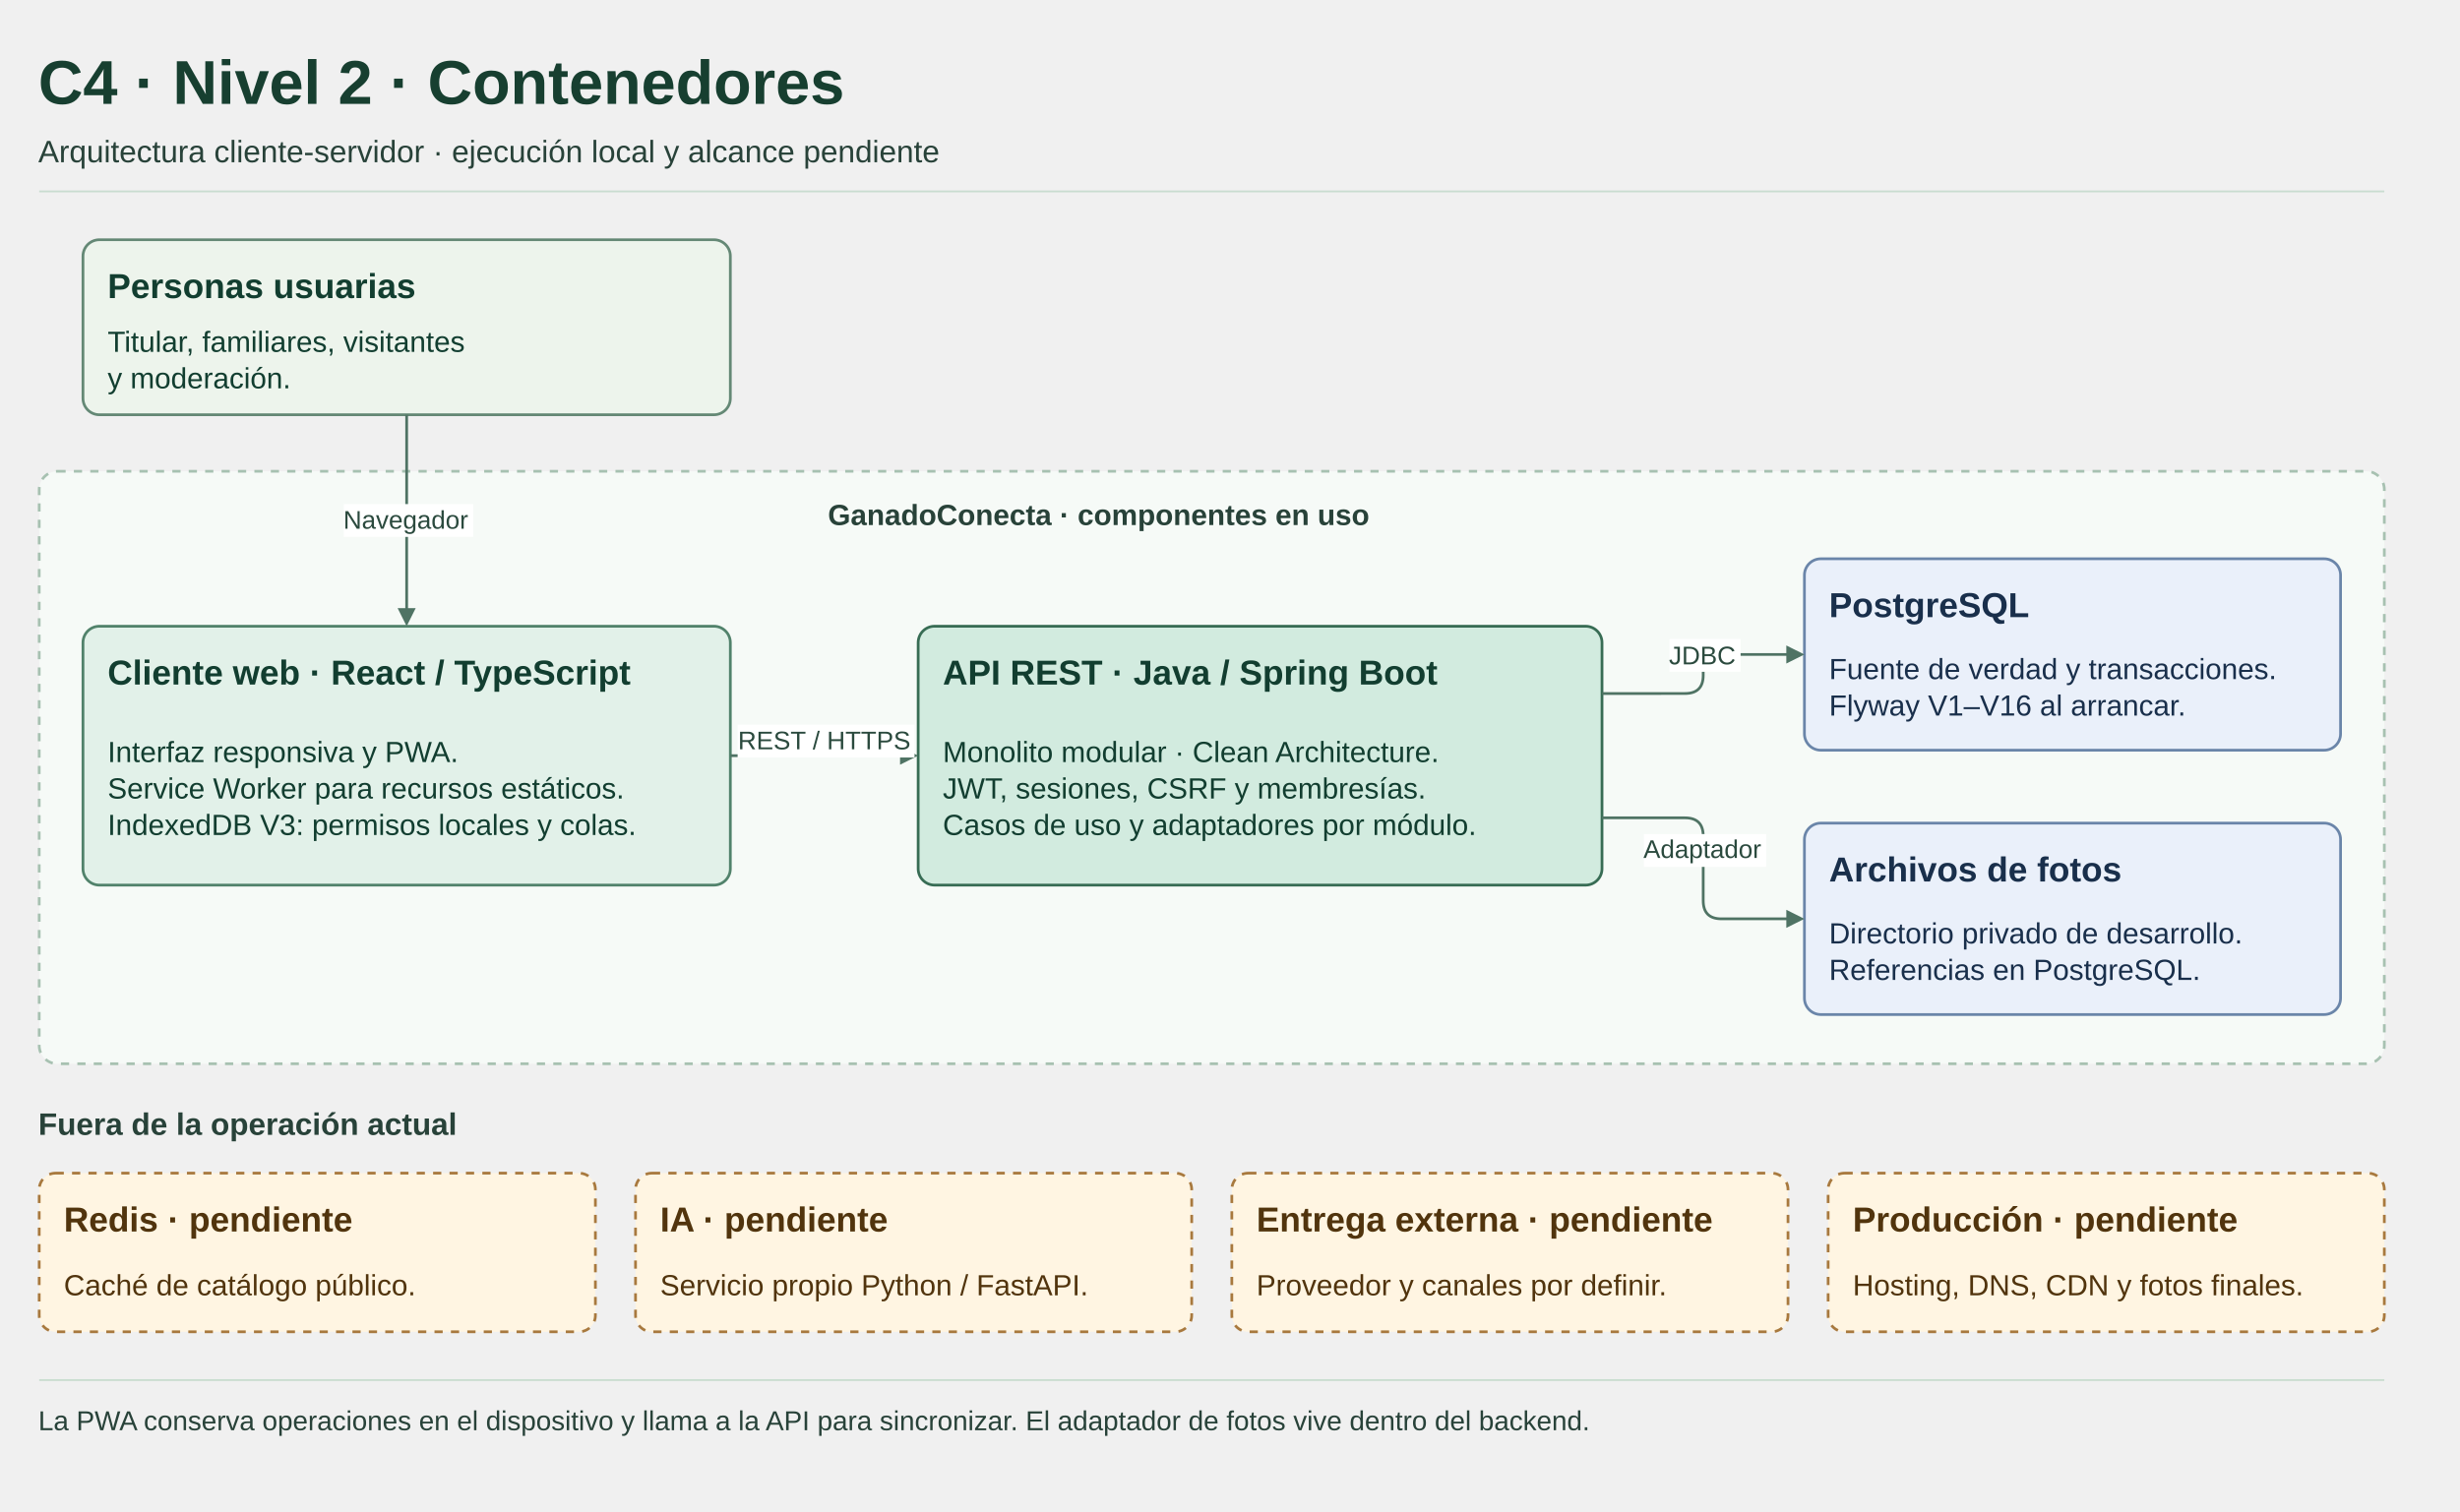
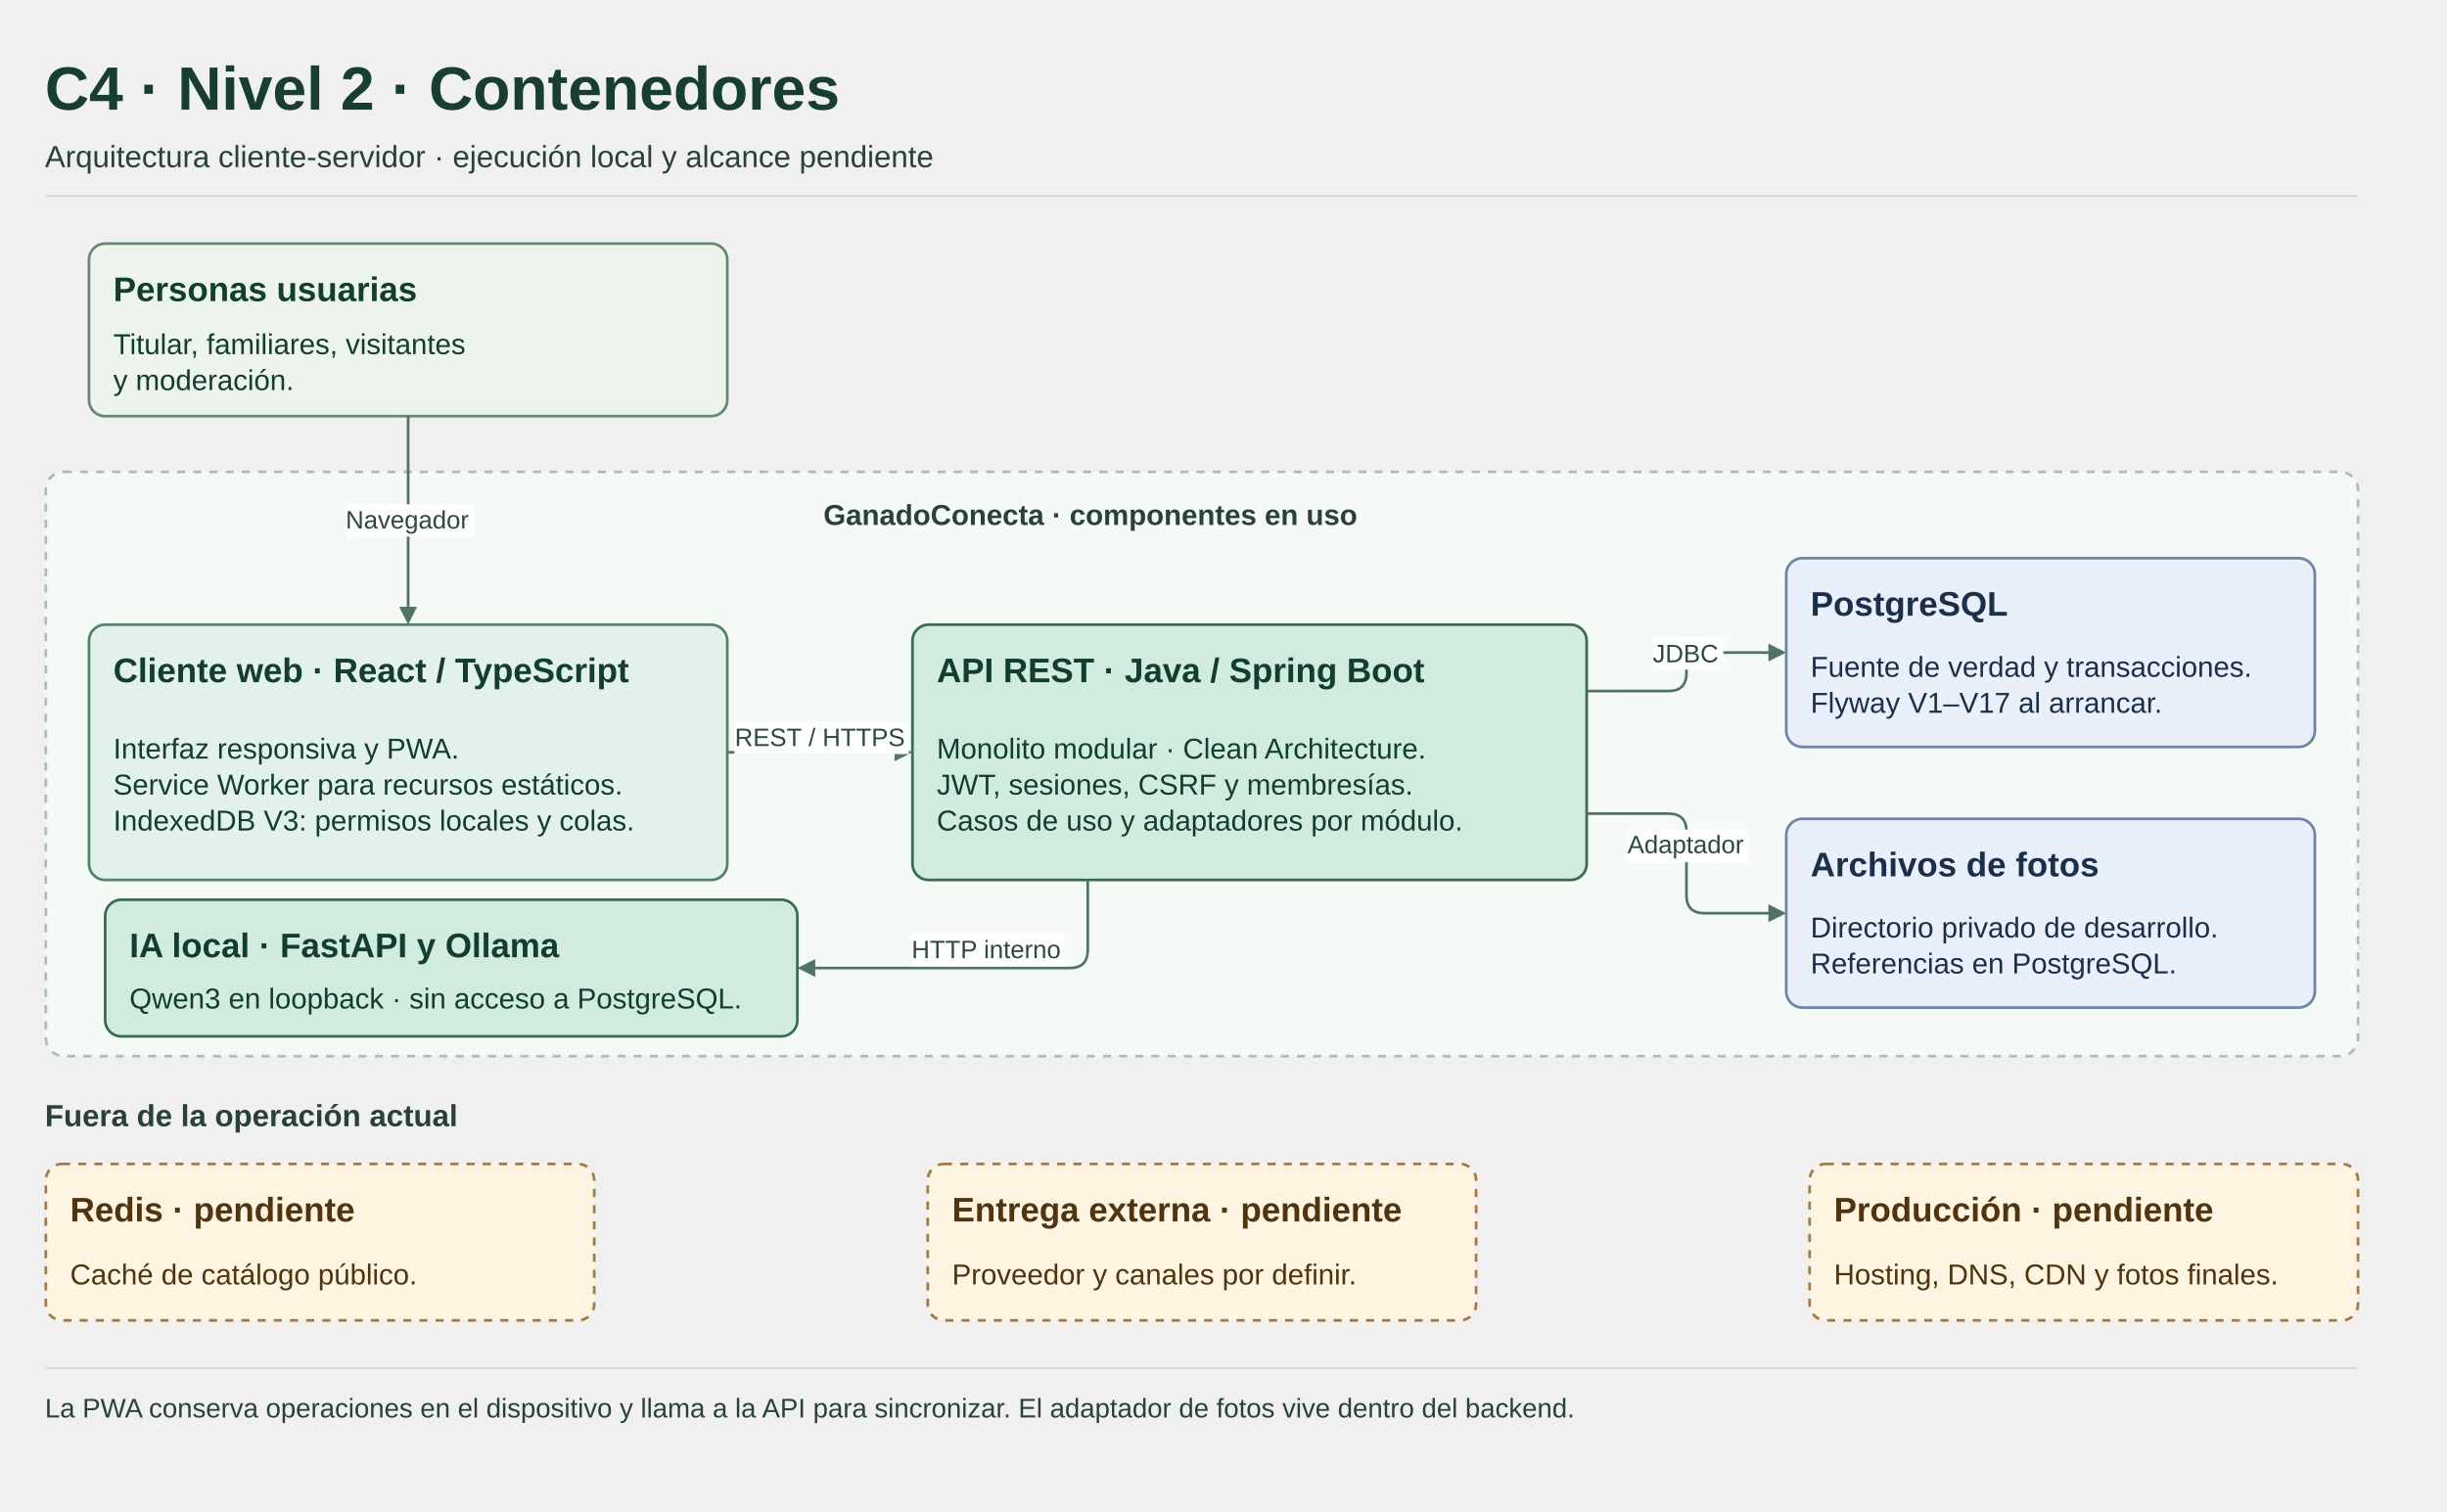
- <svg xmlns="http://www.w3.org/2000/svg" style="background: transparent; background-color: transparent; color-scheme: light;" version="1.1" width="1349px" height="829px" viewBox="-0.5 -0.5 1349 829">
+ <svg xmlns="http://www.w3.org/2000/svg" style="background: transparent; background-color: transparent; color-scheme: light dark;" version="1.1" width="1361px" height="841px" viewBox="-0.5 -0.5 1361 841">
  <defs />
  <g>
    <g data-cell-id="0">
      <g data-cell-id="1">
        <g data-cell-id="titulo">
          <g>
-             <rect x="21" y="19.5" width="1286" height="43" fill="none" stroke="none" pointer-events="all" />
+             <rect x="25" y="23.5" width="1286" height="43" fill="none" stroke="none" pointer-events="all" />
          </g>
          <g>
            <g fill="#173f30" font-family="&quot;Arial&quot;" font-weight="bold" font-size="34px" style="fill: light-dark(rgb(23, 63, 48), rgb(165, 199, 186));">
-               <text x="20.5" y="56.5">C4 · Nivel 2 · Contenedores</text>
+               <text x="24.5" y="60.5">C4 · Nivel 2 · Contenedores</text>
            </g>
          </g>
        </g>
        <g data-cell-id="subtitulo">
          <g>
-             <rect x="21" y="71" width="1286" height="21" fill="none" stroke="none" pointer-events="all" />
+             <rect x="25" y="75" width="1286" height="21" fill="none" stroke="none" pointer-events="all" />
          </g>
          <g>
            <g fill="#284239" font-family="&quot;Arial&quot;" font-size="17px" style="fill: light-dark(rgb(40, 66, 57), rgb(168, 191, 183));">
-               <text x="20.5" y="88.5">Arquitectura cliente-servidor · ejecución local y alcance pendiente</text>
+               <text x="24.5" y="92.5">Arquitectura cliente-servidor · ejecución local y alcance pendiente</text>
            </g>
          </g>
        </g>
        <g data-cell-id="encabezado">
          <g>
-             <rect x="21" y="104" width="1286" height="1" fill="#c9ddd0" stroke="none" pointer-events="all" style="fill: light-dark(rgb(201, 221, 208), rgb(39, 56, 45));" />
+             <rect x="25" y="108" width="1286" height="1" fill="#c9ddd0" stroke="none" pointer-events="all" style="fill: light-dark(rgb(201, 221, 208), rgb(39, 56, 45));" />
          </g>
        </g>
        <g data-cell-id="personas">
          <g>
-             <rect x="45" y="131" width="355" height="96" rx="9" ry="9" fill="#edf4ec" stroke="#648875" stroke-width="1.5" pointer-events="all" style="fill: light-dark(rgb(237, 244, 236), rgb(25, 31, 24)); stroke: light-dark(rgb(100, 136, 117), rgb(105, 136, 119));" />
+             <rect x="49" y="135" width="355" height="96" rx="9" ry="9" fill="#edf4ec" stroke="#648875" stroke-width="1.5" pointer-events="all" style="fill: light-dark(rgb(237, 244, 236), rgb(25, 31, 24)); stroke: light-dark(rgb(100, 136, 117), rgb(105, 136, 119));" />
          </g>
          <g data-cell-id="personas-titulo">
            <g>
-               <rect x="59" y="143" width="327" height="24" fill="none" stroke="none" pointer-events="all" />
+               <rect x="63" y="147" width="327" height="24" fill="none" stroke="none" pointer-events="all" />
            </g>
            <g>
              <g fill="#123e30" font-family="&quot;Arial&quot;" font-weight="bold" font-size="19px" style="fill: light-dark(rgb(18, 62, 48), rgb(164, 202, 190));">
-                 <text x="58.5" y="163">Personas usuarias</text>
+                 <text x="62.5" y="167">Personas usuarias</text>
              </g>
            </g>
          </g>
          <g data-cell-id="personas-detalle">
            <g>
-               <rect x="59" y="176" width="327" height="20" fill="none" stroke="none" pointer-events="all" />
-             </g>
-             <g>
-               <g fill="#123e30" font-family="&quot;Arial&quot;" font-size="16px" style="fill: light-dark(rgb(18, 62, 48), rgb(164, 202, 190));">
-                 <text x="58.5" y="192.5">Titular, familiares, visitantes</text>
+               <rect x="63" y="180" width="327" height="20" fill="none" stroke="none" pointer-events="all" />
+             </g>
+             <g>
+               <g fill="#123e30" font-family="&quot;Arial&quot;" font-size="16px" style="fill: light-dark(rgb(18, 62, 48), rgb(164, 202, 190));">
+                 <text x="62.5" y="196.5">Titular, familiares, visitantes</text>
              </g>
            </g>
          </g>
          <g data-cell-id="personas-detalle-l1">
            <g>
-               <rect x="59" y="196" width="327" height="20" fill="none" stroke="none" pointer-events="all" />
-             </g>
-             <g>
-               <g fill="#123e30" font-family="&quot;Arial&quot;" font-size="16px" style="fill: light-dark(rgb(18, 62, 48), rgb(164, 202, 190));">
-                 <text x="58.5" y="212.5">y moderación.</text>
+               <rect x="63" y="200" width="327" height="20" fill="none" stroke="none" pointer-events="all" />
+             </g>
+             <g>
+               <g fill="#123e30" font-family="&quot;Arial&quot;" font-size="16px" style="fill: light-dark(rgb(18, 62, 48), rgb(164, 202, 190));">
+                 <text x="62.5" y="216.5">y moderación.</text>
              </g>
            </g>
          </g>
        </g>
        <g data-cell-id="limite">
          <g>
-             <rect x="21" y="258" width="1286" height="325" rx="10" ry="10" fill="#f6faf7" stroke="#a7c1b1" stroke-width="1.5" stroke-dasharray="4.5 4.5" pointer-events="all" style="fill: light-dark(rgb(246, 250, 247), rgb(20, 24, 21)); stroke: light-dark(rgb(167, 193, 177), rgb(60, 83, 69));" />
+             <rect x="25" y="262" width="1286" height="325" rx="10" ry="10" fill="#f6faf7" stroke="#a7c1b1" stroke-width="1.5" stroke-dasharray="4.5 4.5" pointer-events="all" style="fill: light-dark(rgb(246, 250, 247), rgb(20, 24, 21)); stroke: light-dark(rgb(167, 193, 177), rgb(60, 83, 69));" />
          </g>
        </g>
        <g data-cell-id="limite-titulo">
          <g>
-             <rect x="454" y="271" width="835" height="20" fill="none" stroke="none" pointer-events="all" />
+             <rect x="458" y="275" width="835" height="20" fill="none" stroke="none" pointer-events="all" />
          </g>
          <g>
            <g fill="#284239" font-family="&quot;Arial&quot;" font-weight="bold" font-size="16px" style="fill: light-dark(rgb(40, 66, 57), rgb(168, 191, 183));">
-               <text x="453.5" y="287.5">GanadoConecta · componentes en uso</text>
+               <text x="457.5" y="291.5">GanadoConecta · componentes en uso</text>
            </g>
          </g>
        </g>
        <g data-cell-id="pwa">
          <g>
-             <rect x="45" y="343" width="355" height="142" rx="9" ry="9" fill="#e2f1e9" stroke="#51826b" stroke-width="1.5" pointer-events="all" style="fill: light-dark(rgb(226, 241, 233), rgb(24, 37, 30)); stroke: light-dark(rgb(81, 130, 107), rgb(104, 146, 126));" />
+             <rect x="49" y="347" width="355" height="142" rx="9" ry="9" fill="#e2f1e9" stroke="#51826b" stroke-width="1.5" pointer-events="all" style="fill: light-dark(rgb(226, 241, 233), rgb(24, 37, 30)); stroke: light-dark(rgb(81, 130, 107), rgb(104, 146, 126));" />
          </g>
          <g data-cell-id="pwa-titulo">
            <g>
-               <rect x="59" y="355" width="327" height="24" fill="none" stroke="none" pointer-events="all" />
+               <rect x="63" y="359" width="327" height="24" fill="none" stroke="none" pointer-events="all" />
            </g>
            <g>
              <g fill="#123e30" font-family="&quot;Arial&quot;" font-weight="bold" font-size="19px" style="fill: light-dark(rgb(18, 62, 48), rgb(164, 202, 190));">
-                 <text x="58.5" y="375">Cliente web · React / TypeScript</text>
+                 <text x="62.5" y="379">Cliente web · React / TypeScript</text>
              </g>
            </g>
          </g>
          <g data-cell-id="pwa-detalle">
            <g>
-               <rect x="59" y="401" width="327" height="20" fill="none" stroke="none" pointer-events="all" />
-             </g>
-             <g>
-               <g fill="#123e30" font-family="&quot;Arial&quot;" font-size="16px" style="fill: light-dark(rgb(18, 62, 48), rgb(164, 202, 190));">
-                 <text x="58.5" y="417.5">Interfaz responsiva y PWA.</text>
+               <rect x="63" y="405" width="327" height="20" fill="none" stroke="none" pointer-events="all" />
+             </g>
+             <g>
+               <g fill="#123e30" font-family="&quot;Arial&quot;" font-size="16px" style="fill: light-dark(rgb(18, 62, 48), rgb(164, 202, 190));">
+                 <text x="62.5" y="421.5">Interfaz responsiva y PWA.</text>
              </g>
            </g>
          </g>
          <g data-cell-id="pwa-detalle-l1">
            <g>
-               <rect x="59" y="421" width="327" height="20" fill="none" stroke="none" pointer-events="all" />
-             </g>
-             <g>
-               <g fill="#123e30" font-family="&quot;Arial&quot;" font-size="16px" style="fill: light-dark(rgb(18, 62, 48), rgb(164, 202, 190));">
-                 <text x="58.5" y="437.5">Service Worker para recursos estáticos.</text>
+               <rect x="63" y="425" width="327" height="20" fill="none" stroke="none" pointer-events="all" />
+             </g>
+             <g>
+               <g fill="#123e30" font-family="&quot;Arial&quot;" font-size="16px" style="fill: light-dark(rgb(18, 62, 48), rgb(164, 202, 190));">
+                 <text x="62.5" y="441.5">Service Worker para recursos estáticos.</text>
              </g>
            </g>
          </g>
          <g data-cell-id="pwa-detalle-l2">
            <g>
-               <rect x="59" y="441" width="327" height="20" fill="none" stroke="none" pointer-events="all" />
-             </g>
-             <g>
-               <g fill="#123e30" font-family="&quot;Arial&quot;" font-size="16px" style="fill: light-dark(rgb(18, 62, 48), rgb(164, 202, 190));">
-                 <text x="58.5" y="457.5">IndexedDB V3: permisos locales y colas.</text>
+               <rect x="63" y="445" width="327" height="20" fill="none" stroke="none" pointer-events="all" />
+             </g>
+             <g>
+               <g fill="#123e30" font-family="&quot;Arial&quot;" font-size="16px" style="fill: light-dark(rgb(18, 62, 48), rgb(164, 202, 190));">
+                 <text x="62.5" y="461.5">IndexedDB V3: permisos locales y colas.</text>
              </g>
            </g>
          </g>
        </g>
        <g data-cell-id="api">
          <g>
-             <rect x="503" y="343" width="375" height="142" rx="9" ry="9" fill="#d2ebdf" stroke="#376c54" stroke-width="1.5" pointer-events="all" style="fill: light-dark(rgb(210, 235, 223), rgb(24, 46, 36)); stroke: light-dark(rgb(55, 108, 84), rgb(121, 167, 146));" />
+             <rect x="507" y="347" width="375" height="142" rx="9" ry="9" fill="#d2ebdf" stroke="#376c54" stroke-width="1.5" pointer-events="all" style="fill: light-dark(rgb(210, 235, 223), rgb(24, 46, 36)); stroke: light-dark(rgb(55, 108, 84), rgb(121, 167, 146));" />
          </g>
          <g data-cell-id="api-titulo">
            <g>
-               <rect x="517" y="355" width="347" height="24" fill="none" stroke="none" pointer-events="all" />
+               <rect x="521" y="359" width="347" height="24" fill="none" stroke="none" pointer-events="all" />
            </g>
            <g>
              <g fill="#123e30" font-family="&quot;Arial&quot;" font-weight="bold" font-size="19px" style="fill: light-dark(rgb(18, 62, 48), rgb(164, 202, 190));">
-                 <text x="516.5" y="375">API REST · Java / Spring Boot</text>
+                 <text x="520.5" y="379">API REST · Java / Spring Boot</text>
              </g>
            </g>
          </g>
          <g data-cell-id="api-detalle">
            <g>
-               <rect x="517" y="401" width="347" height="20" fill="none" stroke="none" pointer-events="all" />
-             </g>
-             <g>
-               <g fill="#123e30" font-family="&quot;Arial&quot;" font-size="16px" style="fill: light-dark(rgb(18, 62, 48), rgb(164, 202, 190));">
-                 <text x="516.5" y="417.5">Monolito modular · Clean Architecture.</text>
+               <rect x="521" y="405" width="347" height="20" fill="none" stroke="none" pointer-events="all" />
+             </g>
+             <g>
+               <g fill="#123e30" font-family="&quot;Arial&quot;" font-size="16px" style="fill: light-dark(rgb(18, 62, 48), rgb(164, 202, 190));">
+                 <text x="520.5" y="421.5">Monolito modular · Clean Architecture.</text>
              </g>
            </g>
          </g>
          <g data-cell-id="api-detalle-l1">
            <g>
-               <rect x="517" y="421" width="347" height="20" fill="none" stroke="none" pointer-events="all" />
-             </g>
-             <g>
-               <g fill="#123e30" font-family="&quot;Arial&quot;" font-size="16px" style="fill: light-dark(rgb(18, 62, 48), rgb(164, 202, 190));">
-                 <text x="516.5" y="437.5">JWT, sesiones, CSRF y membresías.</text>
+               <rect x="521" y="425" width="347" height="20" fill="none" stroke="none" pointer-events="all" />
+             </g>
+             <g>
+               <g fill="#123e30" font-family="&quot;Arial&quot;" font-size="16px" style="fill: light-dark(rgb(18, 62, 48), rgb(164, 202, 190));">
+                 <text x="520.5" y="441.5">JWT, sesiones, CSRF y membresías.</text>
              </g>
            </g>
          </g>
          <g data-cell-id="api-detalle-l2">
            <g>
-               <rect x="517" y="441" width="347" height="20" fill="none" stroke="none" pointer-events="all" />
-             </g>
-             <g>
-               <g fill="#123e30" font-family="&quot;Arial&quot;" font-size="16px" style="fill: light-dark(rgb(18, 62, 48), rgb(164, 202, 190));">
-                 <text x="516.5" y="457.5">Casos de uso y adaptadores por módulo.</text>
+               <rect x="521" y="445" width="347" height="20" fill="none" stroke="none" pointer-events="all" />
+             </g>
+             <g>
+               <g fill="#123e30" font-family="&quot;Arial&quot;" font-size="16px" style="fill: light-dark(rgb(18, 62, 48), rgb(164, 202, 190));">
+                 <text x="520.5" y="461.5">Casos de uso y adaptadores por módulo.</text>
              </g>
            </g>
          </g>
        </g>
        <g data-cell-id="pg">
          <g>
-             <rect x="989" y="306" width="294" height="105" rx="9" ry="9" fill="#eaf0fa" stroke="#6a85a9" stroke-width="1.5" pointer-events="all" style="fill: light-dark(rgb(234, 240, 250), rgb(27, 32, 41)); stroke: light-dark(rgb(106, 133, 169), rgb(105, 128, 159));" />
+             <rect x="993" y="310" width="294" height="105" rx="9" ry="9" fill="#eaf0fa" stroke="#6a85a9" stroke-width="1.5" pointer-events="all" style="fill: light-dark(rgb(234, 240, 250), rgb(27, 32, 41)); stroke: light-dark(rgb(106, 133, 169), rgb(105, 128, 159));" />
          </g>
          <g data-cell-id="pg-titulo">
            <g>
-               <rect x="1003" y="318" width="266" height="24" fill="none" stroke="none" pointer-events="all" />
+               <rect x="1007" y="322" width="266" height="24" fill="none" stroke="none" pointer-events="all" />
            </g>
            <g>
              <g fill="#192f4b" font-family="&quot;Arial&quot;" font-weight="bold" font-size="19px" style="fill: light-dark(rgb(25, 47, 75), rgb(183, 202, 226));">
-                 <text x="1002.5" y="338">PostgreSQL</text>
+                 <text x="1006.5" y="342">PostgreSQL</text>
              </g>
            </g>
          </g>
          <g data-cell-id="pg-detalle">
            <g>
-               <rect x="1003" y="355.5" width="266" height="20" fill="none" stroke="none" pointer-events="all" />
+               <rect x="1007" y="359.5" width="266" height="20" fill="none" stroke="none" pointer-events="all" />
            </g>
            <g>
              <g fill="#192f4b" font-family="&quot;Arial&quot;" font-size="16px" style="fill: light-dark(rgb(25, 47, 75), rgb(183, 202, 226));">
-                 <text x="1002.5" y="372">Fuente de verdad y transacciones.</text>
+                 <text x="1006.5" y="376">Fuente de verdad y transacciones.</text>
              </g>
            </g>
          </g>
          <g data-cell-id="pg-detalle-l1">
            <g>
-               <rect x="1003" y="375.5" width="266" height="20" fill="none" stroke="none" pointer-events="all" />
+               <rect x="1007" y="379.5" width="266" height="20" fill="none" stroke="none" pointer-events="all" />
            </g>
            <g>
              <g fill="#192f4b" font-family="&quot;Arial&quot;" font-size="16px" style="fill: light-dark(rgb(25, 47, 75), rgb(183, 202, 226));">
-                 <text x="1002.5" y="392">Flyway V1–V16 al arrancar.</text>
+                 <text x="1006.5" y="396">Flyway V1–V17 al arrancar.</text>
              </g>
            </g>
          </g>
        </g>
        <g data-cell-id="fotos">
          <g>
-             <rect x="989" y="451" width="294" height="105" rx="9" ry="9" fill="#eaf0fa" stroke="#6a85a9" stroke-width="1.5" pointer-events="all" style="fill: light-dark(rgb(234, 240, 250), rgb(27, 32, 41)); stroke: light-dark(rgb(106, 133, 169), rgb(105, 128, 159));" />
+             <rect x="993" y="455" width="294" height="105" rx="9" ry="9" fill="#eaf0fa" stroke="#6a85a9" stroke-width="1.5" pointer-events="all" style="fill: light-dark(rgb(234, 240, 250), rgb(27, 32, 41)); stroke: light-dark(rgb(106, 133, 169), rgb(105, 128, 159));" />
          </g>
          <g data-cell-id="fotos-titulo">
            <g>
-               <rect x="1003" y="463" width="266" height="24" fill="none" stroke="none" pointer-events="all" />
+               <rect x="1007" y="467" width="266" height="24" fill="none" stroke="none" pointer-events="all" />
            </g>
            <g>
              <g fill="#192f4b" font-family="&quot;Arial&quot;" font-weight="bold" font-size="19px" style="fill: light-dark(rgb(25, 47, 75), rgb(183, 202, 226));">
-                 <text x="1002.5" y="483">Archivos de fotos</text>
+                 <text x="1006.5" y="487">Archivos de fotos</text>
              </g>
            </g>
          </g>
          <g data-cell-id="fotos-detalle">
            <g>
-               <rect x="1003" y="500.5" width="266" height="20" fill="none" stroke="none" pointer-events="all" />
+               <rect x="1007" y="504.5" width="266" height="20" fill="none" stroke="none" pointer-events="all" />
            </g>
            <g>
              <g fill="#192f4b" font-family="&quot;Arial&quot;" font-size="16px" style="fill: light-dark(rgb(25, 47, 75), rgb(183, 202, 226));">
-                 <text x="1002.5" y="517">Directorio privado de desarrollo.</text>
+                 <text x="1006.5" y="521">Directorio privado de desarrollo.</text>
              </g>
            </g>
          </g>
          <g data-cell-id="fotos-detalle-l1">
            <g>
-               <rect x="1003" y="520.5" width="266" height="20" fill="none" stroke="none" pointer-events="all" />
+               <rect x="1007" y="524.5" width="266" height="20" fill="none" stroke="none" pointer-events="all" />
            </g>
            <g>
              <g fill="#192f4b" font-family="&quot;Arial&quot;" font-size="16px" style="fill: light-dark(rgb(25, 47, 75), rgb(183, 202, 226));">
-                 <text x="1002.5" y="537">Referencias en PostgreSQL.</text>
+                 <text x="1006.5" y="541">Referencias en PostgreSQL.</text>
              </g>
            </g>
          </g>
        </g>
        <g data-cell-id="personas-web">
          <g>
-             <path d="M 222.5 227 L 222.5 333.82" fill="none" stroke="#4f7364" stroke-width="1.5" stroke-miterlimit="10" pointer-events="stroke" style="stroke: light-dark(rgb(79, 115, 100), rgb(122, 153, 140));" />
-             <path d="M 222.5 341.32 L 218.75 333.82 L 226.25 333.82 Z" fill="#4f7364" stroke="#4f7364" stroke-width="1.5" stroke-miterlimit="10" pointer-events="all" style="fill: light-dark(rgb(79, 115, 100), rgb(122, 153, 140)); stroke: light-dark(rgb(79, 115, 100), rgb(122, 153, 140));" />
+             <path d="M 226.5 231 L 226.5 337.82" fill="none" stroke="#4f7364" stroke-width="1.5" stroke-miterlimit="10" pointer-events="stroke" style="stroke: light-dark(rgb(79, 115, 100), rgb(122, 153, 140));" />
+             <path d="M 226.5 345.32 L 222.75 337.82 L 230.25 337.82 Z" fill="#4f7364" stroke="#4f7364" stroke-width="1.5" stroke-miterlimit="10" pointer-events="all" style="fill: light-dark(rgb(79, 115, 100), rgb(122, 153, 140)); stroke: light-dark(rgb(79, 115, 100), rgb(122, 153, 140));" />
          </g>
          <g>
            <g fill="#2b4a3e" font-family="&quot;Arial&quot;" text-anchor="middle" font-size="14px" style="fill: light-dark(rgb(43, 74, 62), rgb(160, 186, 176));">
-               <rect fill="#ffffff" stroke="none" x="188" y="276" width="71" height="18" stroke-width="0" style="fill: light-dark(rgb(255, 255, 255), rgb(18, 18, 18));" />
-               <text x="222" y="289.5">Navegador</text>
+               <rect fill="#ffffff" stroke="none" x="192" y="280" width="71" height="18" stroke-width="0" style="fill: light-dark(rgb(255, 255, 255), rgb(18, 18, 18));" />
+               <text x="226" y="293.5">Navegador</text>
            </g>
          </g>
        </g>
        <g data-cell-id="web-api">
          <g>
-             <path d="M 400 414 L 493.82 414" fill="none" stroke="#4f7364" stroke-width="1.5" stroke-miterlimit="10" pointer-events="stroke" style="stroke: light-dark(rgb(79, 115, 100), rgb(122, 153, 140));" />
-             <path d="M 501.32 414 L 493.82 417.75 L 493.82 410.25 Z" fill="#4f7364" stroke="#4f7364" stroke-width="1.5" stroke-miterlimit="10" pointer-events="all" style="fill: light-dark(rgb(79, 115, 100), rgb(122, 153, 140)); stroke: light-dark(rgb(79, 115, 100), rgb(122, 153, 140));" />
+             <path d="M 404 418 L 497.82 418" fill="none" stroke="#4f7364" stroke-width="1.5" stroke-miterlimit="10" pointer-events="stroke" style="stroke: light-dark(rgb(79, 115, 100), rgb(122, 153, 140));" />
+             <path d="M 505.32 418 L 497.82 421.75 L 497.82 414.25 Z" fill="#4f7364" stroke="#4f7364" stroke-width="1.5" stroke-miterlimit="10" pointer-events="all" style="fill: light-dark(rgb(79, 115, 100), rgb(122, 153, 140)); stroke: light-dark(rgb(79, 115, 100), rgb(122, 153, 140));" />
          </g>
          <g>
            <g fill="#2b4a3e" font-family="&quot;Arial&quot;" text-anchor="middle" font-size="14px" style="fill: light-dark(rgb(43, 74, 62), rgb(160, 186, 176));">
-               <rect fill="#ffffff" stroke="none" x="404" y="397" width="97" height="18" stroke-width="0" style="fill: light-dark(rgb(255, 255, 255), rgb(18, 18, 18));" />
-               <text x="451.5" y="410.5">REST / HTTPS</text>
+               <rect fill="#ffffff" stroke="none" x="408" y="401" width="97" height="18" stroke-width="0" style="fill: light-dark(rgb(255, 255, 255), rgb(18, 18, 18));" />
+               <text x="455.5" y="414.5">REST / HTTPS</text>
            </g>
          </g>
        </g>
        <g data-cell-id="api-pg">
          <g>
-             <path d="M 878 379.92 L 923.5 379.9 Q 933.5 379.9 933.5 369.9 L 933.5 364.2 Q 933.5 358.5 943.5 358.5 L 979.82 358.5" fill="none" stroke="#4f7364" stroke-width="1.5" stroke-miterlimit="10" pointer-events="stroke" style="stroke: light-dark(rgb(79, 115, 100), rgb(122, 153, 140));" />
-             <path d="M 987.32 358.5 L 979.82 362.25 L 979.82 354.75 Z" fill="#4f7364" stroke="#4f7364" stroke-width="1.5" stroke-miterlimit="10" pointer-events="all" style="fill: light-dark(rgb(79, 115, 100), rgb(122, 153, 140)); stroke: light-dark(rgb(79, 115, 100), rgb(122, 153, 140));" />
+             <path d="M 882 383.92 L 927.5 383.9 Q 937.5 383.9 937.5 373.9 L 937.5 368.2 Q 937.5 362.5 947.5 362.5 L 983.82 362.5" fill="none" stroke="#4f7364" stroke-width="1.5" stroke-miterlimit="10" pointer-events="stroke" style="stroke: light-dark(rgb(79, 115, 100), rgb(122, 153, 140));" />
+             <path d="M 991.32 362.5 L 983.82 366.25 L 983.82 358.75 Z" fill="#4f7364" stroke="#4f7364" stroke-width="1.5" stroke-miterlimit="10" pointer-events="all" style="fill: light-dark(rgb(79, 115, 100), rgb(122, 153, 140)); stroke: light-dark(rgb(79, 115, 100), rgb(122, 153, 140));" />
          </g>
          <g>
            <g fill="#2b4a3e" font-family="&quot;Arial&quot;" text-anchor="middle" font-size="14px" style="fill: light-dark(rgb(43, 74, 62), rgb(160, 186, 176));">
-               <rect fill="#ffffff" stroke="none" x="915" y="350" width="39" height="18" stroke-width="0" style="fill: light-dark(rgb(255, 255, 255), rgb(18, 18, 18));" />
-               <text x="933" y="363.9">JDBC</text>
+               <rect fill="#ffffff" stroke="none" x="919" y="354" width="39" height="18" stroke-width="0" style="fill: light-dark(rgb(255, 255, 255), rgb(18, 18, 18));" />
+               <text x="937" y="367.9">JDBC</text>
            </g>
          </g>
        </g>
        <g data-cell-id="api-fotos">
          <g>
-             <path d="M 878 448.08 L 923.5 448.1 Q 933.5 448.1 933.5 458.1 L 933.5 493.5 Q 933.5 503.5 943.5 503.5 L 979.82 503.5" fill="none" stroke="#4f7364" stroke-width="1.5" stroke-miterlimit="10" pointer-events="stroke" style="stroke: light-dark(rgb(79, 115, 100), rgb(122, 153, 140));" />
-             <path d="M 987.32 503.5 L 979.82 507.25 L 979.82 499.75 Z" fill="#4f7364" stroke="#4f7364" stroke-width="1.5" stroke-miterlimit="10" pointer-events="all" style="fill: light-dark(rgb(79, 115, 100), rgb(122, 153, 140)); stroke: light-dark(rgb(79, 115, 100), rgb(122, 153, 140));" />
+             <path d="M 882 452.08 L 927.5 452.1 Q 937.5 452.1 937.5 462.1 L 937.5 497.5 Q 937.5 507.5 947.5 507.5 L 983.82 507.5" fill="none" stroke="#4f7364" stroke-width="1.5" stroke-miterlimit="10" pointer-events="stroke" style="stroke: light-dark(rgb(79, 115, 100), rgb(122, 153, 140));" />
+             <path d="M 991.32 507.5 L 983.82 511.25 L 983.82 503.75 Z" fill="#4f7364" stroke="#4f7364" stroke-width="1.5" stroke-miterlimit="10" pointer-events="all" style="fill: light-dark(rgb(79, 115, 100), rgb(122, 153, 140)); stroke: light-dark(rgb(79, 115, 100), rgb(122, 153, 140));" />
          </g>
          <g>
            <g fill="#2b4a3e" font-family="&quot;Arial&quot;" text-anchor="middle" font-size="14px" style="fill: light-dark(rgb(43, 74, 62), rgb(160, 186, 176));">
-               <rect fill="#ffffff" stroke="none" x="901" y="457" width="67" height="18" stroke-width="0" style="fill: light-dark(rgb(255, 255, 255), rgb(18, 18, 18));" />
-               <text x="933" y="470.1">Adaptador</text>
+               <rect fill="#ffffff" stroke="none" x="905" y="461" width="67" height="18" stroke-width="0" style="fill: light-dark(rgb(255, 255, 255), rgb(18, 18, 18));" />
+               <text x="937" y="474.1">Adaptador</text>
            </g>
          </g>
        </g>
        <g data-cell-id="por-incorporar">
          <g>
-             <rect x="21" y="604.5" width="1286" height="21" fill="none" stroke="none" pointer-events="all" />
+             <rect x="25" y="608.5" width="1286" height="21" fill="none" stroke="none" pointer-events="all" />
          </g>
          <g>
            <g fill="#284239" font-family="&quot;Arial&quot;" font-weight="bold" font-size="17px" style="fill: light-dark(rgb(40, 66, 57), rgb(168, 191, 183));">
-               <text x="20.5" y="622">Fuera de la operación actual</text>
+               <text x="24.5" y="626">Fuera de la operación actual</text>
            </g>
          </g>
        </g>
        <g data-cell-id="redis">
          <g>
-             <rect x="21" y="643" width="305" height="87" rx="9" ry="9" fill="#fff5e2" stroke="#a8793e" stroke-width="1.5" stroke-dasharray="4.5 4.5" pointer-events="all" style="fill: light-dark(rgb(255, 245, 226), rgb(33, 25, 8)); stroke: light-dark(rgb(168, 121, 62), rgb(163, 123, 72));" />
+             <rect x="25" y="647" width="305" height="87" rx="9" ry="9" fill="#fff5e2" stroke="#a8793e" stroke-width="1.5" stroke-dasharray="4.5 4.5" pointer-events="all" style="fill: light-dark(rgb(255, 245, 226), rgb(33, 25, 8)); stroke: light-dark(rgb(168, 121, 62), rgb(163, 123, 72));" />
          </g>
          <g data-cell-id="redis-titulo">
            <g>
-               <rect x="35" y="655" width="277" height="24" fill="none" stroke="none" pointer-events="all" />
+               <rect x="39" y="659" width="277" height="24" fill="none" stroke="none" pointer-events="all" />
            </g>
            <g>
              <g fill="#51340d" font-family="&quot;Arial&quot;" font-weight="bold" font-size="19px" style="fill: light-dark(rgb(81, 52, 13), rgb(211, 186, 152));">
-                 <text x="34.5" y="675">Redis · pendiente</text>
+                 <text x="38.5" y="679">Redis · pendiente</text>
              </g>
            </g>
          </g>
          <g data-cell-id="redis-detalle">
            <g>
-               <rect x="35" y="693.5" width="277" height="20" fill="none" stroke="none" pointer-events="all" />
+               <rect x="39" y="697.5" width="277" height="20" fill="none" stroke="none" pointer-events="all" />
            </g>
            <g>
              <g fill="#51340d" font-family="&quot;Arial&quot;" font-size="16px" style="fill: light-dark(rgb(81, 52, 13), rgb(211, 186, 152));">
-                 <text x="34.5" y="710">Caché de catálogo público.</text>
+                 <text x="38.5" y="714">Caché de catálogo público.</text>
              </g>
            </g>
          </g>
        </g>
        <g data-cell-id="ia">
          <g>
-             <rect x="348" y="643" width="305" height="87" rx="9" ry="9" fill="#fff5e2" stroke="#a8793e" stroke-width="1.5" stroke-dasharray="4.5 4.5" pointer-events="all" style="fill: light-dark(rgb(255, 245, 226), rgb(33, 25, 8)); stroke: light-dark(rgb(168, 121, 62), rgb(163, 123, 72));" />
+             <rect x="58" y="500" width="385" height="76" rx="9" ry="9" fill="#d2ebdf" stroke="#376c54" stroke-width="1.5" pointer-events="all" style="fill: light-dark(rgb(210, 235, 223), rgb(24, 46, 36)); stroke: light-dark(rgb(55, 108, 84), rgb(121, 167, 146));" />
          </g>
          <g data-cell-id="ia-titulo">
            <g>
-               <rect x="362" y="655" width="277" height="24" fill="none" stroke="none" pointer-events="all" />
+               <rect x="72" y="512" width="355" height="24" fill="none" stroke="none" pointer-events="all" />
+             </g>
+             <g>
+               <g fill="#123e30" font-family="&quot;Arial&quot;" font-weight="bold" font-size="19px" style="fill: light-dark(rgb(18, 62, 48), rgb(164, 202, 190));">
+                 <text x="71.5" y="532">IA local · FastAPI y Ollama</text>
+               </g>
+             </g>
+           </g>
+           <g data-cell-id="ia-detalle">
+             <g>
+               <rect x="72" y="544" width="355" height="20" fill="none" stroke="none" pointer-events="all" />
+             </g>
+             <g>
+               <g fill="#123e30" font-family="&quot;Arial&quot;" font-size="16px" style="fill: light-dark(rgb(18, 62, 48), rgb(164, 202, 190));">
+                 <text x="71.5" y="560.5">Qwen3 en loopback · sin acceso a PostgreSQL.</text>
+               </g>
+             </g>
+           </g>
+         </g>
+         <g data-cell-id="api-ia">
+           <g>
+             <path d="M 604.5 489 L 604.5 528 Q 604.5 538 594.5 538 L 452.18 538" fill="none" stroke="#4f7364" stroke-width="1.5" stroke-miterlimit="10" pointer-events="stroke" style="stroke: light-dark(rgb(79, 115, 100), rgb(122, 153, 140));" />
+             <path d="M 444.68 538 L 452.18 534.25 L 452.18 541.75 Z" fill="#4f7364" stroke="#4f7364" stroke-width="1.5" stroke-miterlimit="10" pointer-events="all" style="fill: light-dark(rgb(79, 115, 100), rgb(122, 153, 140)); stroke: light-dark(rgb(79, 115, 100), rgb(122, 153, 140));" />
+           </g>
+           <g>
+             <g fill="#2b4a3e" font-family="&quot;Arial&quot;" text-anchor="middle" font-size="14px" style="fill: light-dark(rgb(43, 74, 62), rgb(160, 186, 176));">
+               <rect fill="#ffffff" stroke="none" x="507" y="519" width="85" height="18" stroke-width="0" style="fill: light-dark(rgb(255, 255, 255), rgb(18, 18, 18));" />
+               <text x="548" y="532.5">HTTP interno</text>
+             </g>
+           </g>
+         </g>
+         <g data-cell-id="notificaciones">
+           <g>
+             <rect x="515.5" y="647" width="305" height="87" rx="9" ry="9" fill="#fff5e2" stroke="#a8793e" stroke-width="1.5" stroke-dasharray="4.5 4.5" pointer-events="all" style="fill: light-dark(rgb(255, 245, 226), rgb(33, 25, 8)); stroke: light-dark(rgb(168, 121, 62), rgb(163, 123, 72));" />
+           </g>
+           <g data-cell-id="notificaciones-titulo">
+             <g>
+               <rect x="529.5" y="659" width="277" height="24" fill="none" stroke="none" pointer-events="all" />
            </g>
            <g>
              <g fill="#51340d" font-family="&quot;Arial&quot;" font-weight="bold" font-size="19px" style="fill: light-dark(rgb(81, 52, 13), rgb(211, 186, 152));">
-                 <text x="361.5" y="675">IA · pendiente</text>
-               </g>
-             </g>
-           </g>
-           <g data-cell-id="ia-detalle">
-             <g>
-               <rect x="362" y="693.5" width="277" height="20" fill="none" stroke="none" pointer-events="all" />
+                 <text x="529" y="679">Entrega externa · pendiente</text>
+               </g>
+             </g>
+           </g>
+           <g data-cell-id="notificaciones-detalle">
+             <g>
+               <rect x="529.5" y="697.5" width="277" height="20" fill="none" stroke="none" pointer-events="all" />
            </g>
            <g>
              <g fill="#51340d" font-family="&quot;Arial&quot;" font-size="16px" style="fill: light-dark(rgb(81, 52, 13), rgb(211, 186, 152));">
-                 <text x="361.5" y="710">Servicio propio Python / FastAPI.</text>
-               </g>
-             </g>
-           </g>
-         </g>
-         <g data-cell-id="notificaciones">
-           <g>
-             <rect x="675" y="643" width="305" height="87" rx="9" ry="9" fill="#fff5e2" stroke="#a8793e" stroke-width="1.5" stroke-dasharray="4.5 4.5" pointer-events="all" style="fill: light-dark(rgb(255, 245, 226), rgb(33, 25, 8)); stroke: light-dark(rgb(168, 121, 62), rgb(163, 123, 72));" />
-           </g>
-           <g data-cell-id="notificaciones-titulo">
-             <g>
-               <rect x="689" y="655" width="277" height="24" fill="none" stroke="none" pointer-events="all" />
+                 <text x="529" y="714">Proveedor y canales por definir.</text>
+               </g>
+             </g>
+           </g>
+         </g>
+         <g data-cell-id="infra">
+           <g>
+             <rect x="1006" y="647" width="305" height="87" rx="9" ry="9" fill="#fff5e2" stroke="#a8793e" stroke-width="1.5" stroke-dasharray="4.5 4.5" pointer-events="all" style="fill: light-dark(rgb(255, 245, 226), rgb(33, 25, 8)); stroke: light-dark(rgb(168, 121, 62), rgb(163, 123, 72));" />
+           </g>
+           <g data-cell-id="infra-titulo">
+             <g>
+               <rect x="1020" y="659" width="277" height="24" fill="none" stroke="none" pointer-events="all" />
            </g>
            <g>
              <g fill="#51340d" font-family="&quot;Arial&quot;" font-weight="bold" font-size="19px" style="fill: light-dark(rgb(81, 52, 13), rgb(211, 186, 152));">
-                 <text x="688.5" y="675">Entrega externa · pendiente</text>
-               </g>
-             </g>
-           </g>
-           <g data-cell-id="notificaciones-detalle">
-             <g>
-               <rect x="689" y="693.5" width="277" height="20" fill="none" stroke="none" pointer-events="all" />
+                 <text x="1019.5" y="679">Producción · pendiente</text>
+               </g>
+             </g>
+           </g>
+           <g data-cell-id="infra-detalle">
+             <g>
+               <rect x="1020" y="697.5" width="277" height="20" fill="none" stroke="none" pointer-events="all" />
            </g>
            <g>
              <g fill="#51340d" font-family="&quot;Arial&quot;" font-size="16px" style="fill: light-dark(rgb(81, 52, 13), rgb(211, 186, 152));">
-                 <text x="688.5" y="710">Proveedor y canales por definir.</text>
-               </g>
-             </g>
-           </g>
-         </g>
-         <g data-cell-id="infra">
-           <g>
-             <rect x="1002" y="643" width="305" height="87" rx="9" ry="9" fill="#fff5e2" stroke="#a8793e" stroke-width="1.5" stroke-dasharray="4.5 4.5" pointer-events="all" style="fill: light-dark(rgb(255, 245, 226), rgb(33, 25, 8)); stroke: light-dark(rgb(168, 121, 62), rgb(163, 123, 72));" />
-           </g>
-           <g data-cell-id="infra-titulo">
-             <g>
-               <rect x="1016" y="655" width="277" height="24" fill="none" stroke="none" pointer-events="all" />
-             </g>
-             <g>
-               <g fill="#51340d" font-family="&quot;Arial&quot;" font-weight="bold" font-size="19px" style="fill: light-dark(rgb(81, 52, 13), rgb(211, 186, 152));">
-                 <text x="1015.5" y="675">Producción · pendiente</text>
-               </g>
-             </g>
-           </g>
-           <g data-cell-id="infra-detalle">
-             <g>
-               <rect x="1016" y="693.5" width="277" height="20" fill="none" stroke="none" pointer-events="all" />
-             </g>
-             <g>
-               <g fill="#51340d" font-family="&quot;Arial&quot;" font-size="16px" style="fill: light-dark(rgb(81, 52, 13), rgb(211, 186, 152));">
-                 <text x="1015.5" y="710">Hosting, DNS, CDN y fotos finales.</text>
+                 <text x="1019.5" y="714">Hosting, DNS, CDN y fotos finales.</text>
              </g>
            </g>
          </g>
        </g>
        <g data-cell-id="pie-linea">
          <g>
-             <rect x="21" y="756" width="1286" height="1" fill="#c9ddd0" stroke="none" pointer-events="all" style="fill: light-dark(rgb(201, 221, 208), rgb(39, 56, 45));" />
+             <rect x="25" y="760" width="1286" height="1" fill="#c9ddd0" stroke="none" pointer-events="all" style="fill: light-dark(rgb(201, 221, 208), rgb(39, 56, 45));" />
          </g>
        </g>
        <g data-cell-id="pie">
          <g>
-             <rect x="21" y="768.5" width="1286" height="19" fill="none" stroke="none" pointer-events="all" />
+             <rect x="25" y="772.5" width="1286" height="19" fill="none" stroke="none" pointer-events="all" />
          </g>
          <g>
            <g fill="#284239" font-family="&quot;Arial&quot;" font-size="15px" style="fill: light-dark(rgb(40, 66, 57), rgb(168, 191, 183));">
-               <text x="20.5" y="784">La PWA conserva operaciones en el dispositivo y llama a la API para sincronizar. El adaptador de fotos vive dentro del backend.</text>
+               <text x="24.5" y="788">La PWA conserva operaciones en el dispositivo y llama a la API para sincronizar. El adaptador de fotos vive dentro del backend.</text>
            </g>
          </g>
        </g>
      </g>
    </g>
  </g>
</svg>
